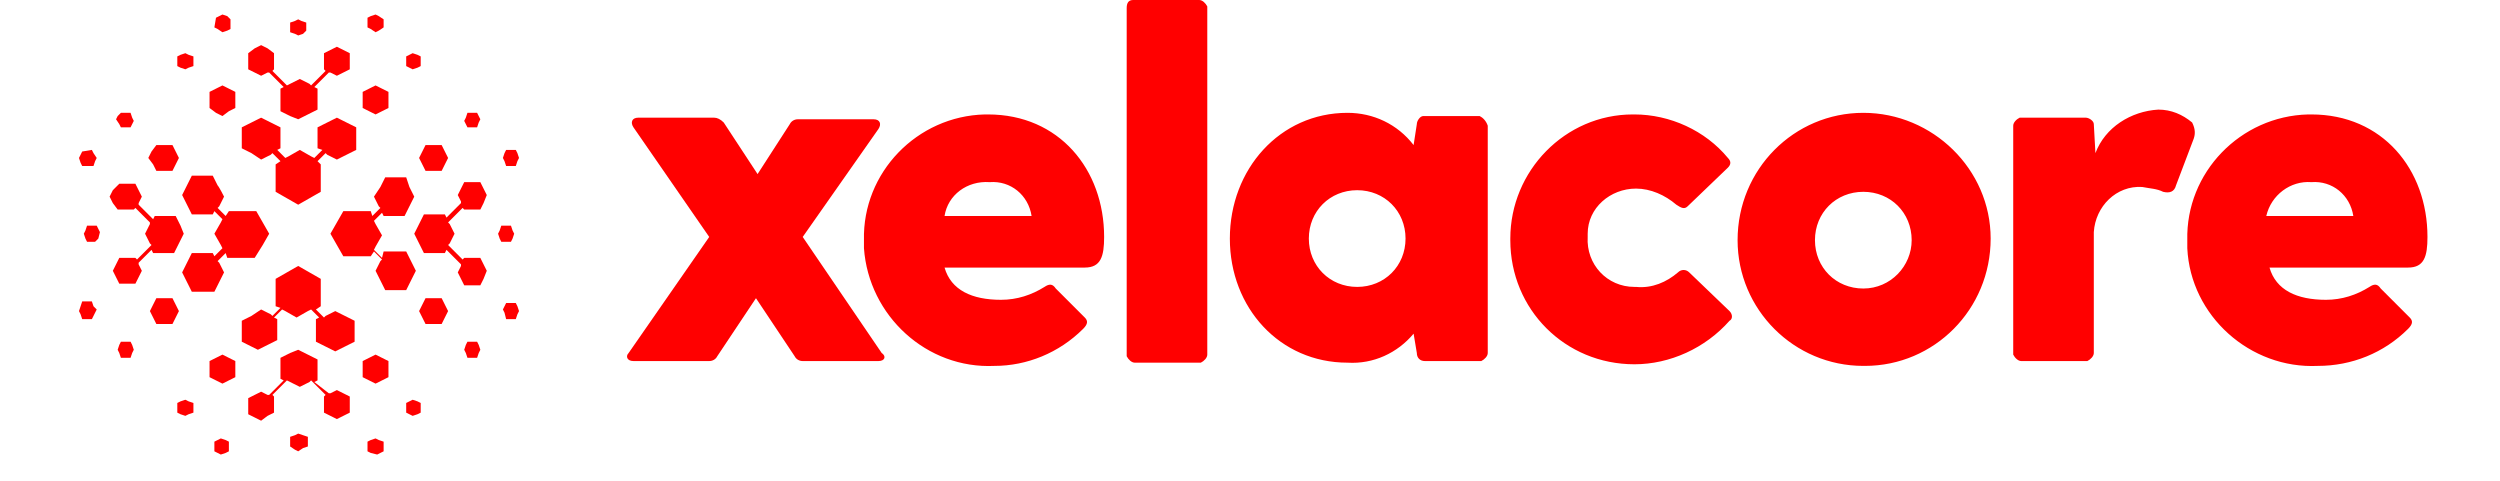
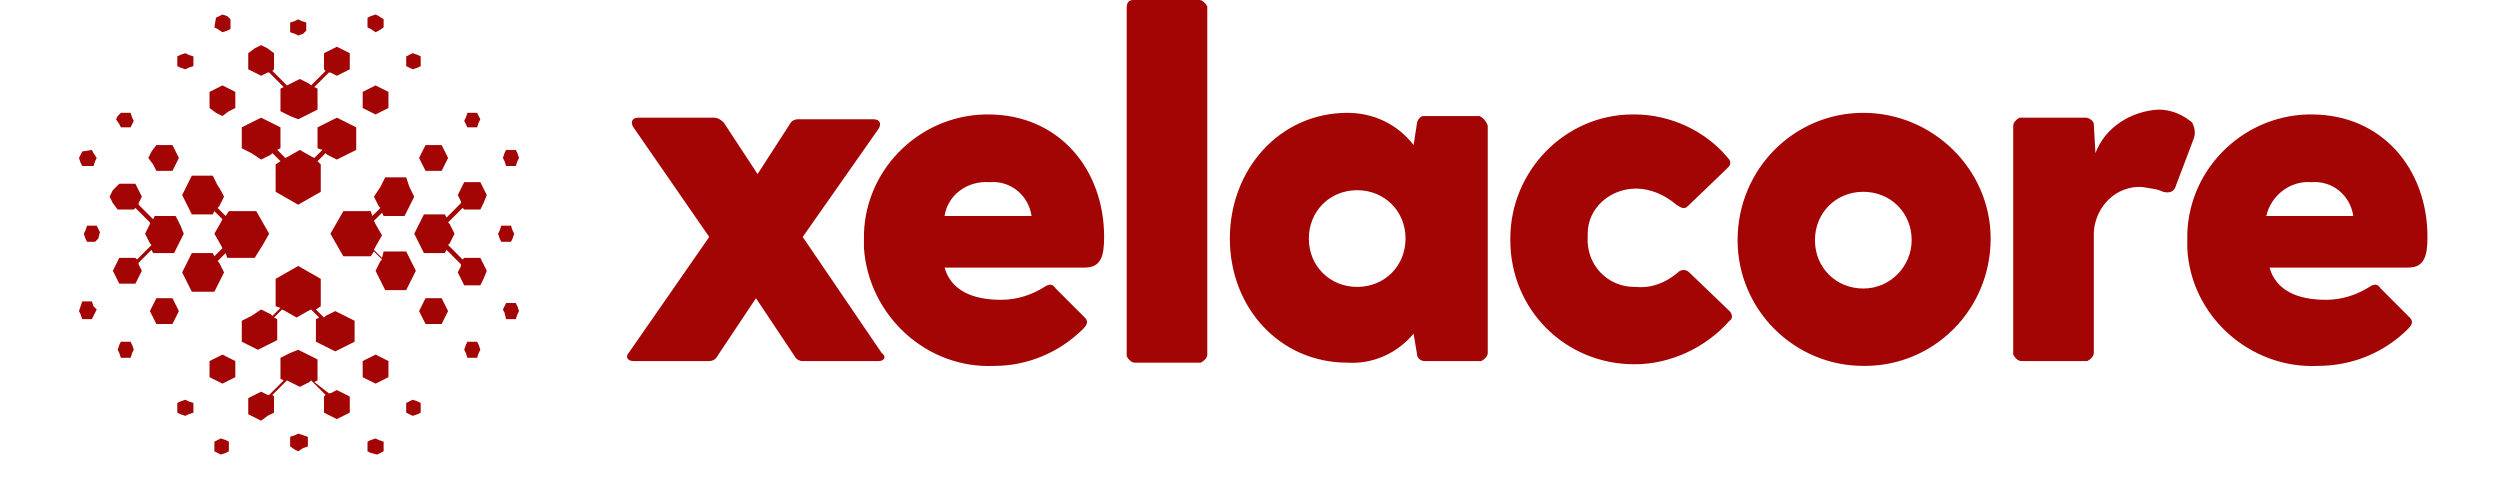
<svg xmlns="http://www.w3.org/2000/svg" version="1.1" id="Layer_1" x="0px" y="0px" viewBox="0 0 155.1 29.8" style="enable-background:new 0 0 155.1 29.8;" xml:space="preserve">
  <style type="text/css">
- 	.st0{fill:#FF0000;}
+ 	.st0{fill:#A30404;}
</style>
  <path class="st0" d="M16.2,9.9l0.6-0.3l0.1-0.1l0.5,0.5l-0.3,0.2v1.7l0.7,0.4l0.7,0.4l0.7-0.4l0.7-0.4v-1.7L19.7,10l0.5-0.5l0.1,0.1  l0.6,0.3l0.6-0.3l0.6-0.3V7.9l-0.6-0.3l-0.6-0.3l-0.6,0.3l-0.6,0.3v1.3L20,9.3l-0.5,0.5l-0.2-0.1l-0.7-0.4l-0.7,0.4l-0.2,0.1  l-0.5-0.5l0.2-0.1V7.9l-0.6-0.3l-0.6-0.3l-0.6,0.3L15,7.9v1.3l0.6,0.3L16.2,9.9L16.2,9.9z M19.5,5.4l0.2,0.1v1.3l-0.6,0.3l-0.6,0.3  L18,7.2l-0.6-0.3V5.5l0.2-0.1l-0.9-0.9h-0.1l-0.4,0.2l-0.4-0.2l-0.4-0.2v-1L15.8,3l0.4-0.2L16.6,3L17,3.3v1l-0.1,0.1l0.9,0.9L18,5.2  l0.6-0.3l0.6,0.3l0.1,0.1l0.9-0.9l-0.1-0.1v-1l0.4-0.2l0.4-0.2l0.4,0.2l0.4,0.2v1l-0.4,0.2l-0.4,0.2l-0.4-0.2h-0.1L19.5,5.4  L19.5,5.4z M14.2,6.9l0.4-0.2v-1l-0.4-0.2l-0.4-0.2l-0.4,0.2L13,5.7v1L13.4,7l0.4,0.2L14.2,6.9L14.2,6.9z M11.7,4.2l0.3-0.1V3.5  l-0.3-0.1l-0.2-0.1l-0.3,0.1L11,3.5v0.6l0.2,0.1l0.3,0.1L11.7,4.2L11.7,4.2z M13.3,1.7l0.2,0.1L13.8,2l0.3-0.1l0.2-0.1V1.2L14.1,1  l-0.3-0.1L13.6,1l-0.2,0.1L13.3,1.7L13.3,1.7z M22.5,6.2v0.5l0.4,0.2l0.4,0.2l0.4-0.2l0.4-0.2v-1l-0.4-0.2l-0.4-0.2l-0.4,0.2  l-0.4,0.2V6.2L22.5,6.2z M25.2,3.5v0.6l0.2,0.1l0.2,0.1l0.3-0.1l0.2-0.1V3.5l-0.2-0.1l-0.3-0.1l-0.2,0.1C25.4,3.4,25.2,3.5,25.2,3.5  z M23.8,1.7V1.2L23.5,1l-0.2-0.1L23,1l-0.2,0.1v0.6L23,1.8L23.3,2l0.2-0.1L23.8,1.7L23.8,1.7z M18.8,2.1L19,1.9V1.4l-0.3-0.1  l-0.2-0.1l-0.2,0.1L18,1.4v0.6l0.3,0.1l0.2,0.1L18.8,2.1z M16.2,19.2l0.6,0.3l0.1,0.1l0.5-0.5L17.1,19v-1.7l0.7-0.4l0.7-0.4l0.7,0.4  l0.7,0.4V19l-0.3,0.2l0.5,0.5l0.1-0.1l0.6-0.3l0.6,0.3l0.6,0.3v1.3l-0.6,0.3l-0.6,0.3l-0.6-0.3l-0.6-0.3v-1.4l0.2-0.1l-0.5-0.5  l-0.2,0.1l-0.7,0.4l-0.7-0.4l-0.2-0.1l-0.5,0.5l0.2,0.1v1.3l-0.6,0.3l-0.6,0.3l-0.6-0.3L15,21.2v-1.3l0.6-0.3L16.2,19.2L16.2,19.2z   M19.5,23.7l0.2-0.1v-1.3l-0.6-0.3l-0.6-0.3L18,21.9l-0.6,0.3v1.3l0.2,0.1l-0.9,0.9l-0.1,0l-0.4-0.2l-0.4,0.2l-0.4,0.2v1l0.4,0.2  l0.4,0.2l0.4-0.3l0.4-0.2v-1l-0.1-0.1l0.9-0.9l0.2,0.1l0.6,0.3l0.6-0.3l0.1-0.1l0.9,0.9l-0.1,0.1v1l0.4,0.2l0.4,0.2l0.4-0.2l0.4-0.2  v-1l-0.4-0.2l-0.4-0.2l-0.4,0.2l-0.1,0L19.5,23.7L19.5,23.7z M14.2,22.2l0.4,0.2v1l-0.4,0.2l-0.4,0.2l-0.4-0.2L13,23.4v-1l0.4-0.2  l0.4-0.2L14.2,22.2L14.2,22.2z M11.7,24.9l0.3,0.1v0.6l-0.3,0.1l-0.2,0.1l-0.3-0.1L11,25.6V25l0.2-0.1l0.3-0.1L11.7,24.9L11.7,24.9z   M13.3,27.4l0.2-0.1l0.2-0.1l0.3,0.1l0.2,0.1v0.6l-0.2,0.1l-0.3,0.1l-0.2-0.1l-0.2-0.1V27.4z M22.5,22.9v-0.5l0.4-0.2l0.4-0.2  l0.4,0.2l0.4,0.2v1l-0.4,0.2l-0.4,0.2l-0.4-0.2l-0.4-0.2C22.5,23.4,22.5,22.9,22.5,22.9z M25.2,25.6V25l0.2-0.1l0.2-0.1l0.3,0.1  l0.2,0.1v0.6l-0.2,0.1l-0.3,0.1l-0.2-0.1L25.2,25.6L25.2,25.6z M23.8,27.4v0.6l-0.2,0.1l-0.2,0.1L23,28.1l-0.2-0.1v-0.6l0.2-0.1  l0.3-0.1l0.2,0.1L23.8,27.4L23.8,27.4z M18.8,27l0.3,0.1v0.6l-0.3,0.1L18.5,28l-0.2-0.1L18,27.7v-0.6l0.3-0.1l0.2-0.1L18.8,27z   M23.2,12.2l0.3,0.6l0.1,0.1l-0.5,0.5L23,13.1h-1.7l-0.4,0.7l-0.4,0.7l0.4,0.7l0.4,0.7H23l0.2-0.3l0.5,0.5l-0.1,0.1l-0.3,0.6  l0.3,0.6l0.3,0.6h1.3l0.3-0.6l0.3-0.6l-0.3-0.6l-0.3-0.6h-1.4L23.7,16l-0.5-0.5l0.1-0.2l0.4-0.7l-0.4-0.7l-0.1-0.2l0.5-0.5l0.1,0.2  h1.3l0.3-0.6l0.3-0.6l-0.3-0.6L25.2,11h-1.3l-0.3,0.6L23.2,12.2L23.2,12.2z M27.7,15.5l-0.1,0.2h-1.3l-0.3-0.6l-0.3-0.6l0.3-0.6  l0.3-0.6h1.3l0.1,0.2l0.9-0.9l0-0.1l-0.2-0.4l0.2-0.4l0.2-0.4h1l0.2,0.4l0.2,0.4L30,12.6L29.8,13h-1l-0.1-0.1l-0.9,0.9l0.1,0.1  l0.3,0.6l-0.3,0.6l-0.1,0.1l0.9,0.9l0.1-0.1h1l0.2,0.4l0.2,0.4L30,17.3l-0.2,0.4h-1l-0.2-0.4l-0.2-0.4l0.2-0.4l0-0.1  C28.6,16.4,27.7,15.5,27.7,15.5z M26.2,10.2l0.2,0.4h1l0.2-0.4l0.2-0.4l-0.2-0.4L27.4,9h-1l-0.2,0.4L26,9.8L26.2,10.2L26.2,10.2z   M28.9,7.7L29,7.9h0.6l0.1-0.3l0.1-0.2l-0.1-0.2L29.6,7H29l-0.1,0.3l-0.1,0.2L28.9,7.7L28.9,7.7z M31.4,9.3l-0.1,0.2l-0.1,0.3  l0.1,0.2l0.1,0.3H32l0.1-0.3l0.1-0.2l-0.1-0.3L32,9.3H31.4L31.4,9.3z M26.9,18.5h-0.5l-0.2,0.4L26,19.3l0.2,0.4l0.2,0.4h1l0.2-0.4  l0.2-0.4l-0.2-0.4l-0.2-0.4H26.9z M29.6,21.2H29l-0.1,0.2l-0.1,0.3l0.1,0.2l0.1,0.3h0.6l0.1-0.3l0.1-0.2l-0.1-0.3L29.6,21.2  L29.6,21.2z M31.4,19.8H32l0.1-0.3l0.1-0.2L32.1,19L32,18.8h-0.6L31.3,19l-0.1,0.2l0.1,0.2L31.4,19.8L31.4,19.8z M31,14.8l0.1,0.2  h0.6l0.1-0.2l0.1-0.3l-0.1-0.2L31.7,14h-0.6L31,14.3l-0.1,0.2L31,14.8z M13.9,12.2l-0.3,0.6l-0.1,0.1l0.5,0.5l0.2-0.3h1.7l0.4,0.7  l0.4,0.7l-0.4,0.7L15.8,16h-1.7L14,15.7l-0.5,0.5l0.1,0.1l0.3,0.6l-0.3,0.6l-0.3,0.6h-1.4l-0.3-0.6l-0.3-0.6l0.3-0.6l0.3-0.6h1.3  l0.1,0.2l0.5-0.5l-0.1-0.2l-0.4-0.7l0.4-0.7l0.1-0.2l-0.5-0.5l-0.1,0.2h-1.3l-0.3-0.6l-0.3-0.6l0.3-0.6l0.3-0.6h1.3l0.3,0.6  C13.6,11.6,13.9,12.2,13.9,12.2z M9.4,15.5l0.1,0.2h1.3l0.3-0.6l0.3-0.6L11.2,14l-0.3-0.6H9.6l-0.1,0.2l-0.9-0.9v-0.1l0.2-0.4  l-0.2-0.4l-0.2-0.4h-1L7,11.8l-0.2,0.4L7,12.6L7.3,13h1l0.1-0.1l0.9,0.9l0,0.1l-0.3,0.6l0.3,0.6l0.1,0.1l-0.9,0.9l-0.1-0.1h-1  l-0.2,0.4l-0.2,0.4l0.2,0.4l0.2,0.4h1l0.2-0.4l0.2-0.4l-0.2-0.4v-0.1L9.4,15.5L9.4,15.5z M10.9,10.2l-0.2,0.4h-1l-0.2-0.4L9.2,9.8  l0.2-0.4L9.7,9h1l0.2,0.4l0.2,0.4L10.9,10.2L10.9,10.2z M8.2,7.7L8.1,7.9H7.5L7.4,7.7L7.2,7.4l0.1-0.2L7.5,7h0.6l0.1,0.3l0.1,0.2  L8.2,7.7L8.2,7.7z M5.7,9.3l0.1,0.2L6,9.8L5.9,10l-0.1,0.3H5.1L5,10.1L4.9,9.8L5,9.6l0.1-0.2L5.7,9.3L5.7,9.3z M10.2,18.5h0.5  l0.2,0.4l0.2,0.4l-0.2,0.4l-0.2,0.4h-1l-0.2-0.4l-0.2-0.4l0.2-0.4l0.2-0.4H10.2z M7.5,21.2h0.6l0.1,0.2l0.1,0.3l-0.1,0.2l-0.1,0.3  H7.5l-0.1-0.3l-0.1-0.2l0.1-0.3C7.4,21.4,7.5,21.2,7.5,21.2z M5.7,19.8H5.1L5,19.5l-0.1-0.2L5,19l0.1-0.3h0.6L5.8,19L6,19.2  l-0.1,0.2L5.7,19.8L5.7,19.8z M6.1,14.8L5.9,15H5.4l-0.1-0.2l-0.1-0.3l0.1-0.2L5.4,14h0.6l0.1,0.2l0.1,0.2L6.1,14.8z" />
  <path class="st0" d="M54.5,22.4h-4.7c-0.2,0-0.4-0.1-0.5-0.3l-2.4-3.6l-2.4,3.6c-0.1,0.2-0.3,0.3-0.5,0.3h-4.7  c-0.4,0-0.5-0.3-0.3-0.5l5-7.2l-4.7-6.8c-0.2-0.3-0.1-0.6,0.3-0.6h4.7c0.2,0,0.4,0.1,0.6,0.3l2.1,3.2L49,7.7  c0.1-0.2,0.3-0.3,0.5-0.3h4.7c0.4,0,0.5,0.3,0.3,0.6l-4.7,6.7l4.9,7.2C55,22.1,54.9,22.4,54.5,22.4z" />
  <path class="st0" d="M67.3,16.6h-8.7c0.4,1.4,1.7,2,3.5,2c1,0,1.9-0.3,2.7-0.8c0.3-0.2,0.5-0.2,0.7,0.1l1.8,1.8  c0.2,0.2,0.2,0.4-0.1,0.7c-1.5,1.5-3.5,2.3-5.5,2.3c-4.2,0.2-7.8-3.1-8.1-7.3c0-0.2,0-0.3,0-0.5c-0.1-4.2,3.3-7.7,7.5-7.8  c0.1,0,0.1,0,0.2,0c4.4,0,7.2,3.4,7.2,7.6C68.5,15.9,68.3,16.6,67.3,16.6L67.3,16.6z M58.6,13.4H64c-0.2-1.3-1.3-2.2-2.6-2.1  C60,11.2,58.8,12.1,58.6,13.4z M70.3,0h4.1c0.2,0,0.4,0.2,0.5,0.4c0,0,0,0,0,0.1v21.5c0,0.2-0.2,0.4-0.4,0.5c0,0,0,0,0,0h-4.1  c-0.2,0-0.4-0.2-0.5-0.4c0,0,0,0,0,0V0.5C69.9,0.2,70,0,70.3,0C70.3,0,70.3,0,70.3,0z M92.3,7.8v14.1c0,0.2-0.2,0.4-0.4,0.5  c0,0,0,0,0,0h-3.5c-0.3,0-0.5-0.2-0.5-0.5l-0.2-1.2c-1,1.2-2.5,1.9-4.1,1.8c-4.2,0-7.3-3.4-7.3-7.7s3.1-7.8,7.3-7.8  c1.6,0,3.1,0.7,4.1,2l0.2-1.3c0-0.2,0.2-0.5,0.4-0.5c0,0,0,0,0,0h3.5C92,7.3,92.2,7.5,92.3,7.8C92.3,7.8,92.3,7.8,92.3,7.8z   M87.2,14.8c0-1.7-1.3-3-3-3s-3,1.3-3,3s1.3,3,3,3S87.2,16.5,87.2,14.8z M104.1,16.9c0.2-0.2,0.5-0.2,0.7,0l2.5,2.4  c0.2,0.2,0.2,0.5,0,0.6c0,0,0,0,0,0c-1.5,1.7-3.7,2.7-5.9,2.7c-4.3,0-7.7-3.4-7.7-7.7c0,0,0-0.1,0-0.1c0-4.2,3.4-7.7,7.6-7.7  c0,0,0.1,0,0.1,0c2.2,0,4.4,1,5.8,2.7c0.2,0.2,0.2,0.4,0,0.6c0,0,0,0,0,0l-2.5,2.4c-0.2,0.2-0.4,0.1-0.7-0.1c-0.7-0.6-1.6-1-2.5-1  c-1.6,0-3,1.2-3,2.8c0,0.1,0,0.1,0,0.2c-0.1,1.7,1.2,3.1,2.9,3.1c0,0,0.1,0,0.1,0C102.5,17.9,103.4,17.5,104.1,16.9z M107.8,14.9  c0-4.4,3.5-7.9,7.8-7.9s7.9,3.5,7.9,7.8c0,4.4-3.5,7.9-7.8,7.9c0,0,0,0-0.1,0C111.3,22.7,107.8,19.2,107.8,14.9  C107.8,14.9,107.8,14.9,107.8,14.9z M118.6,14.9c0-1.7-1.3-3-3-3s-3,1.3-3,3s1.3,3,3,3S118.6,16.5,118.6,14.9z M136.1,8.6l-1.1,2.9  c-0.1,0.4-0.4,0.5-0.8,0.4c-0.4-0.2-0.8-0.2-1.3-0.3c-1.6-0.1-2.9,1.2-3,2.8c0,0.1,0,0.3,0,0.4v7.1c0,0.2-0.2,0.4-0.4,0.5  c0,0,0,0,0,0h-4.1c-0.2,0-0.4-0.2-0.5-0.4c0,0,0,0,0,0V7.8c0-0.2,0.2-0.4,0.4-0.5c0,0,0,0,0.1,0h4c0.2,0,0.5,0.2,0.5,0.4  c0,0,0,0,0,0l0.1,1.8c0.6-1.6,2.2-2.6,3.9-2.7c0.8,0,1.5,0.3,2.1,0.8C136.2,8,136.2,8.3,136.1,8.6L136.1,8.6z M149.4,16.6h-8.6  c0.4,1.4,1.7,2,3.5,2c1,0,1.9-0.3,2.7-0.8c0.3-0.2,0.5-0.2,0.7,0.1l1.8,1.8c0.2,0.2,0.2,0.4-0.1,0.7c-1.5,1.5-3.5,2.3-5.6,2.3  c-4.2,0.2-7.9-3.1-8.1-7.3c0-0.2,0-0.3,0-0.5c-0.1-4.2,3.3-7.7,7.5-7.8c0.1,0,0.1,0,0.2,0c4.4,0,7.2,3.4,7.2,7.6  C150.6,15.9,150.4,16.6,149.4,16.6z M140.6,13.4h5.4c-0.2-1.3-1.3-2.2-2.6-2.1C142.1,11.2,140.9,12.1,140.6,13.4z" />
</svg>
